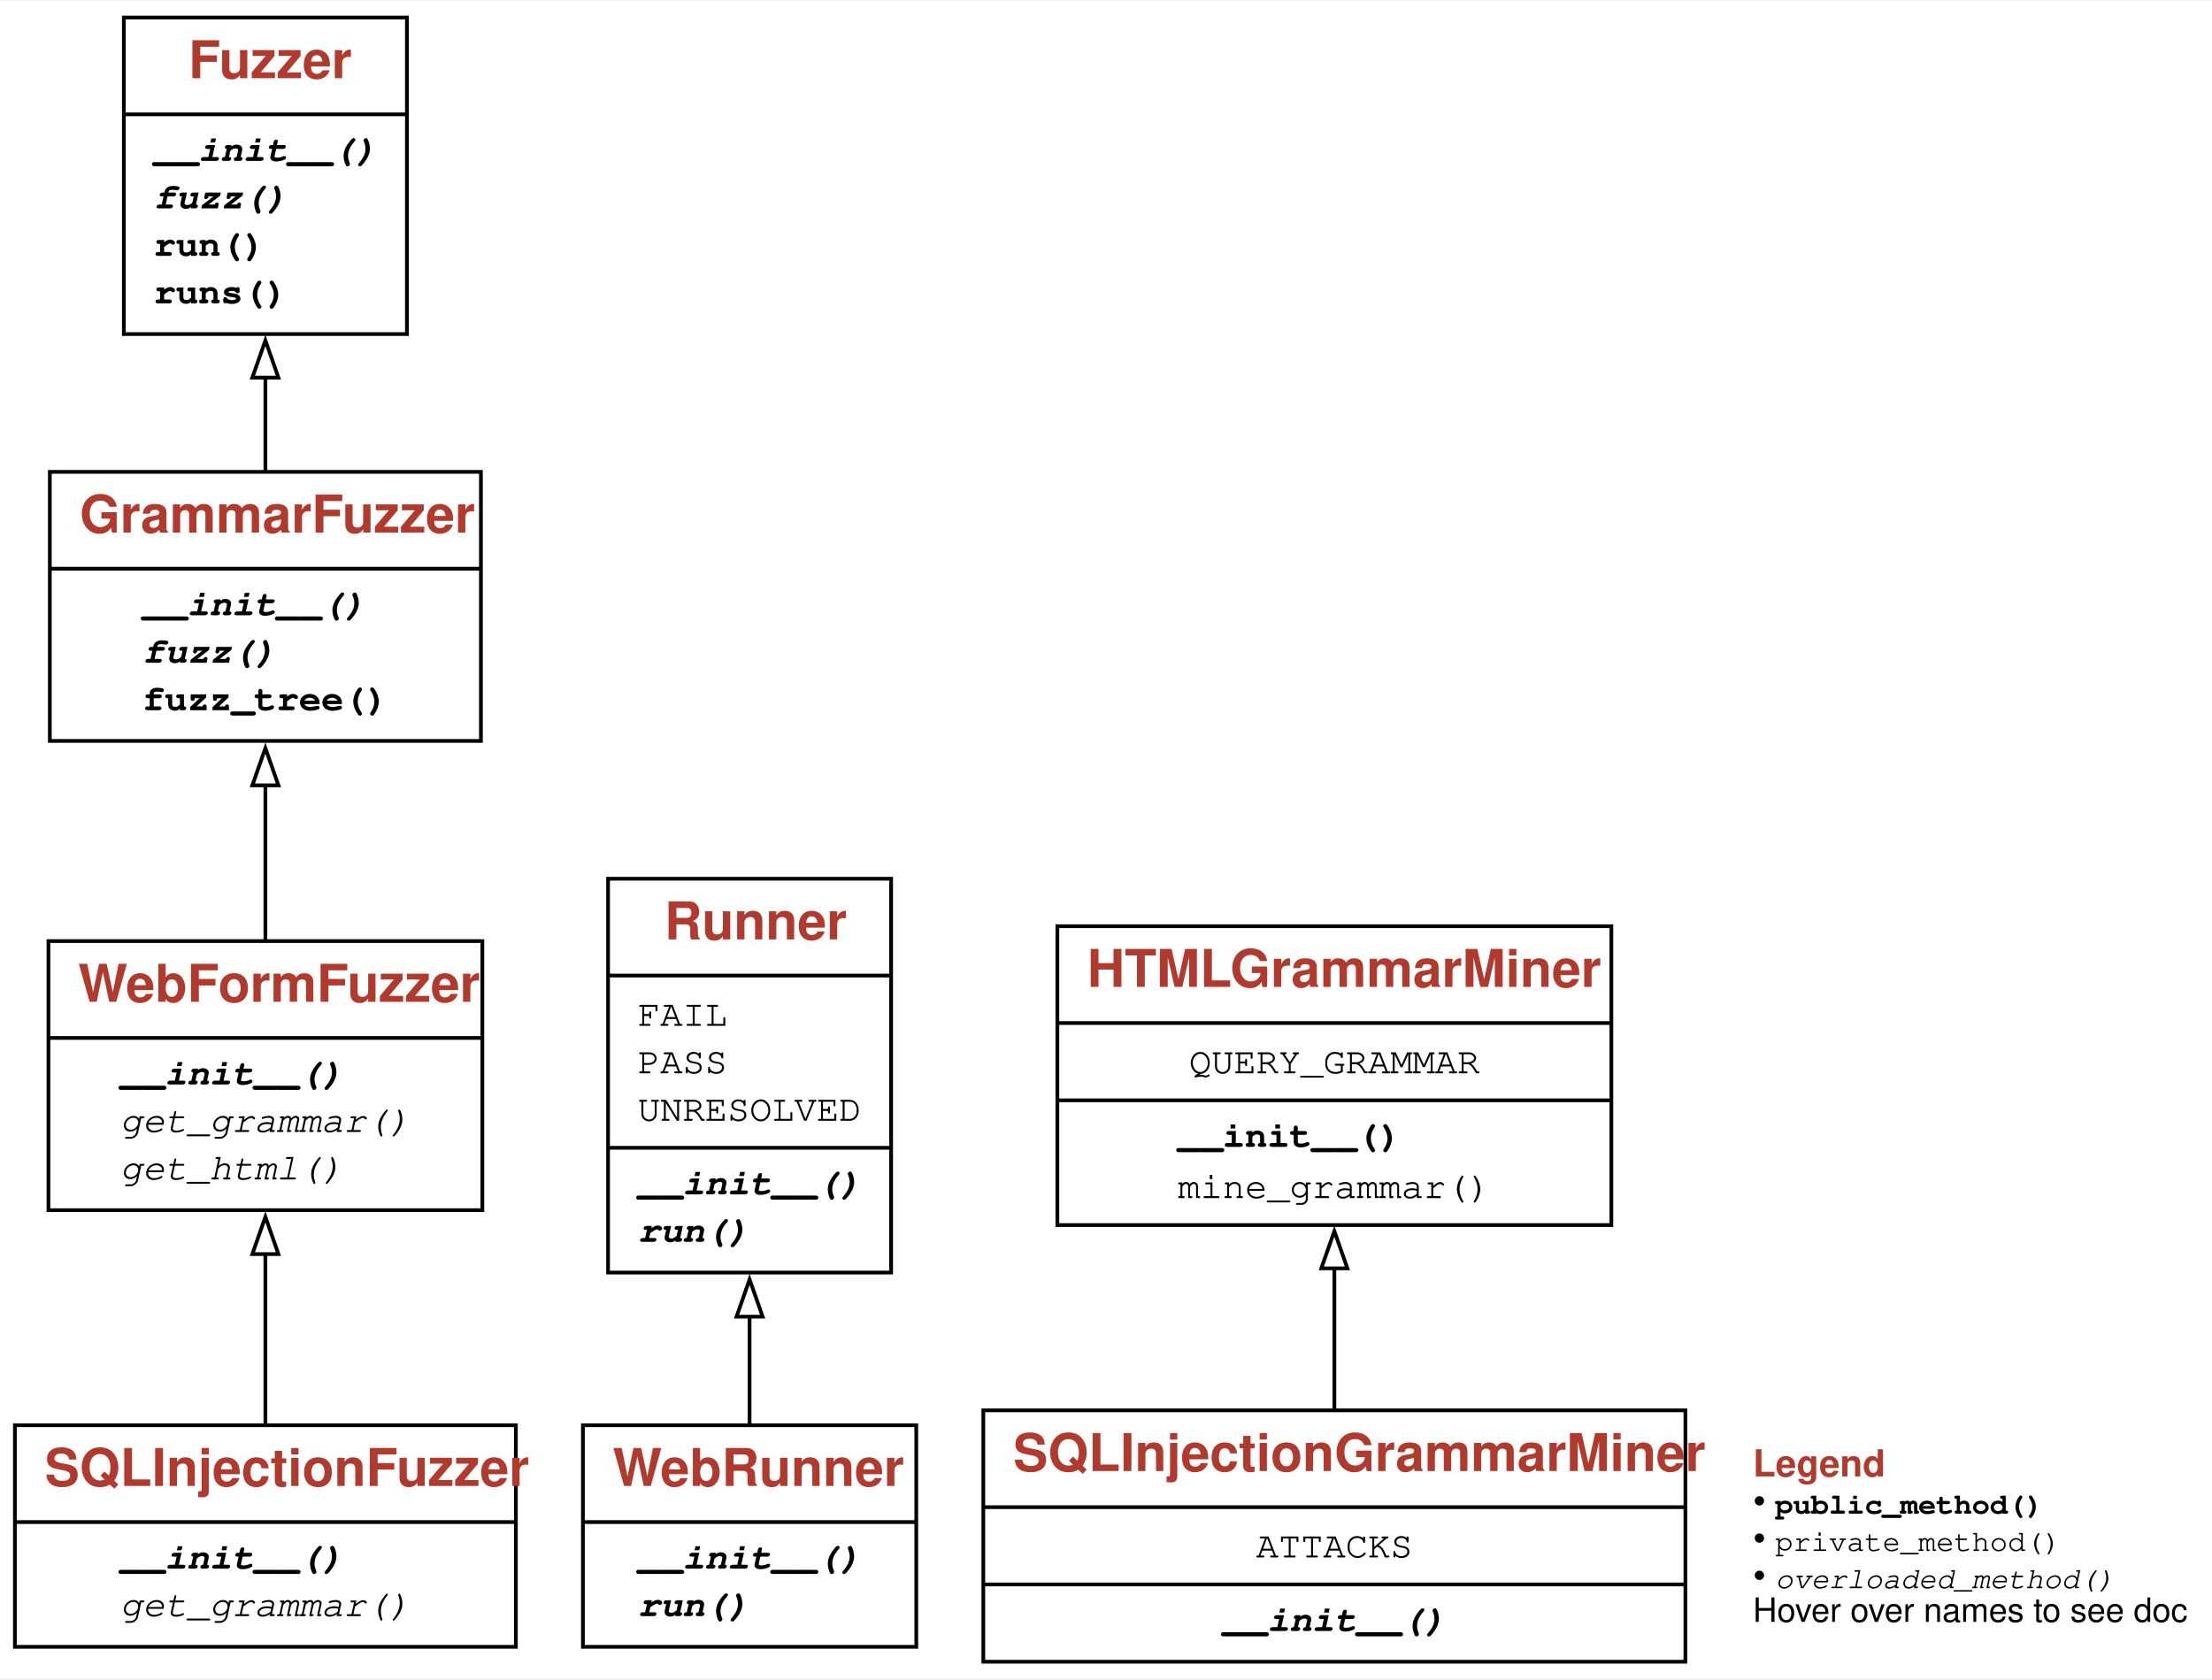
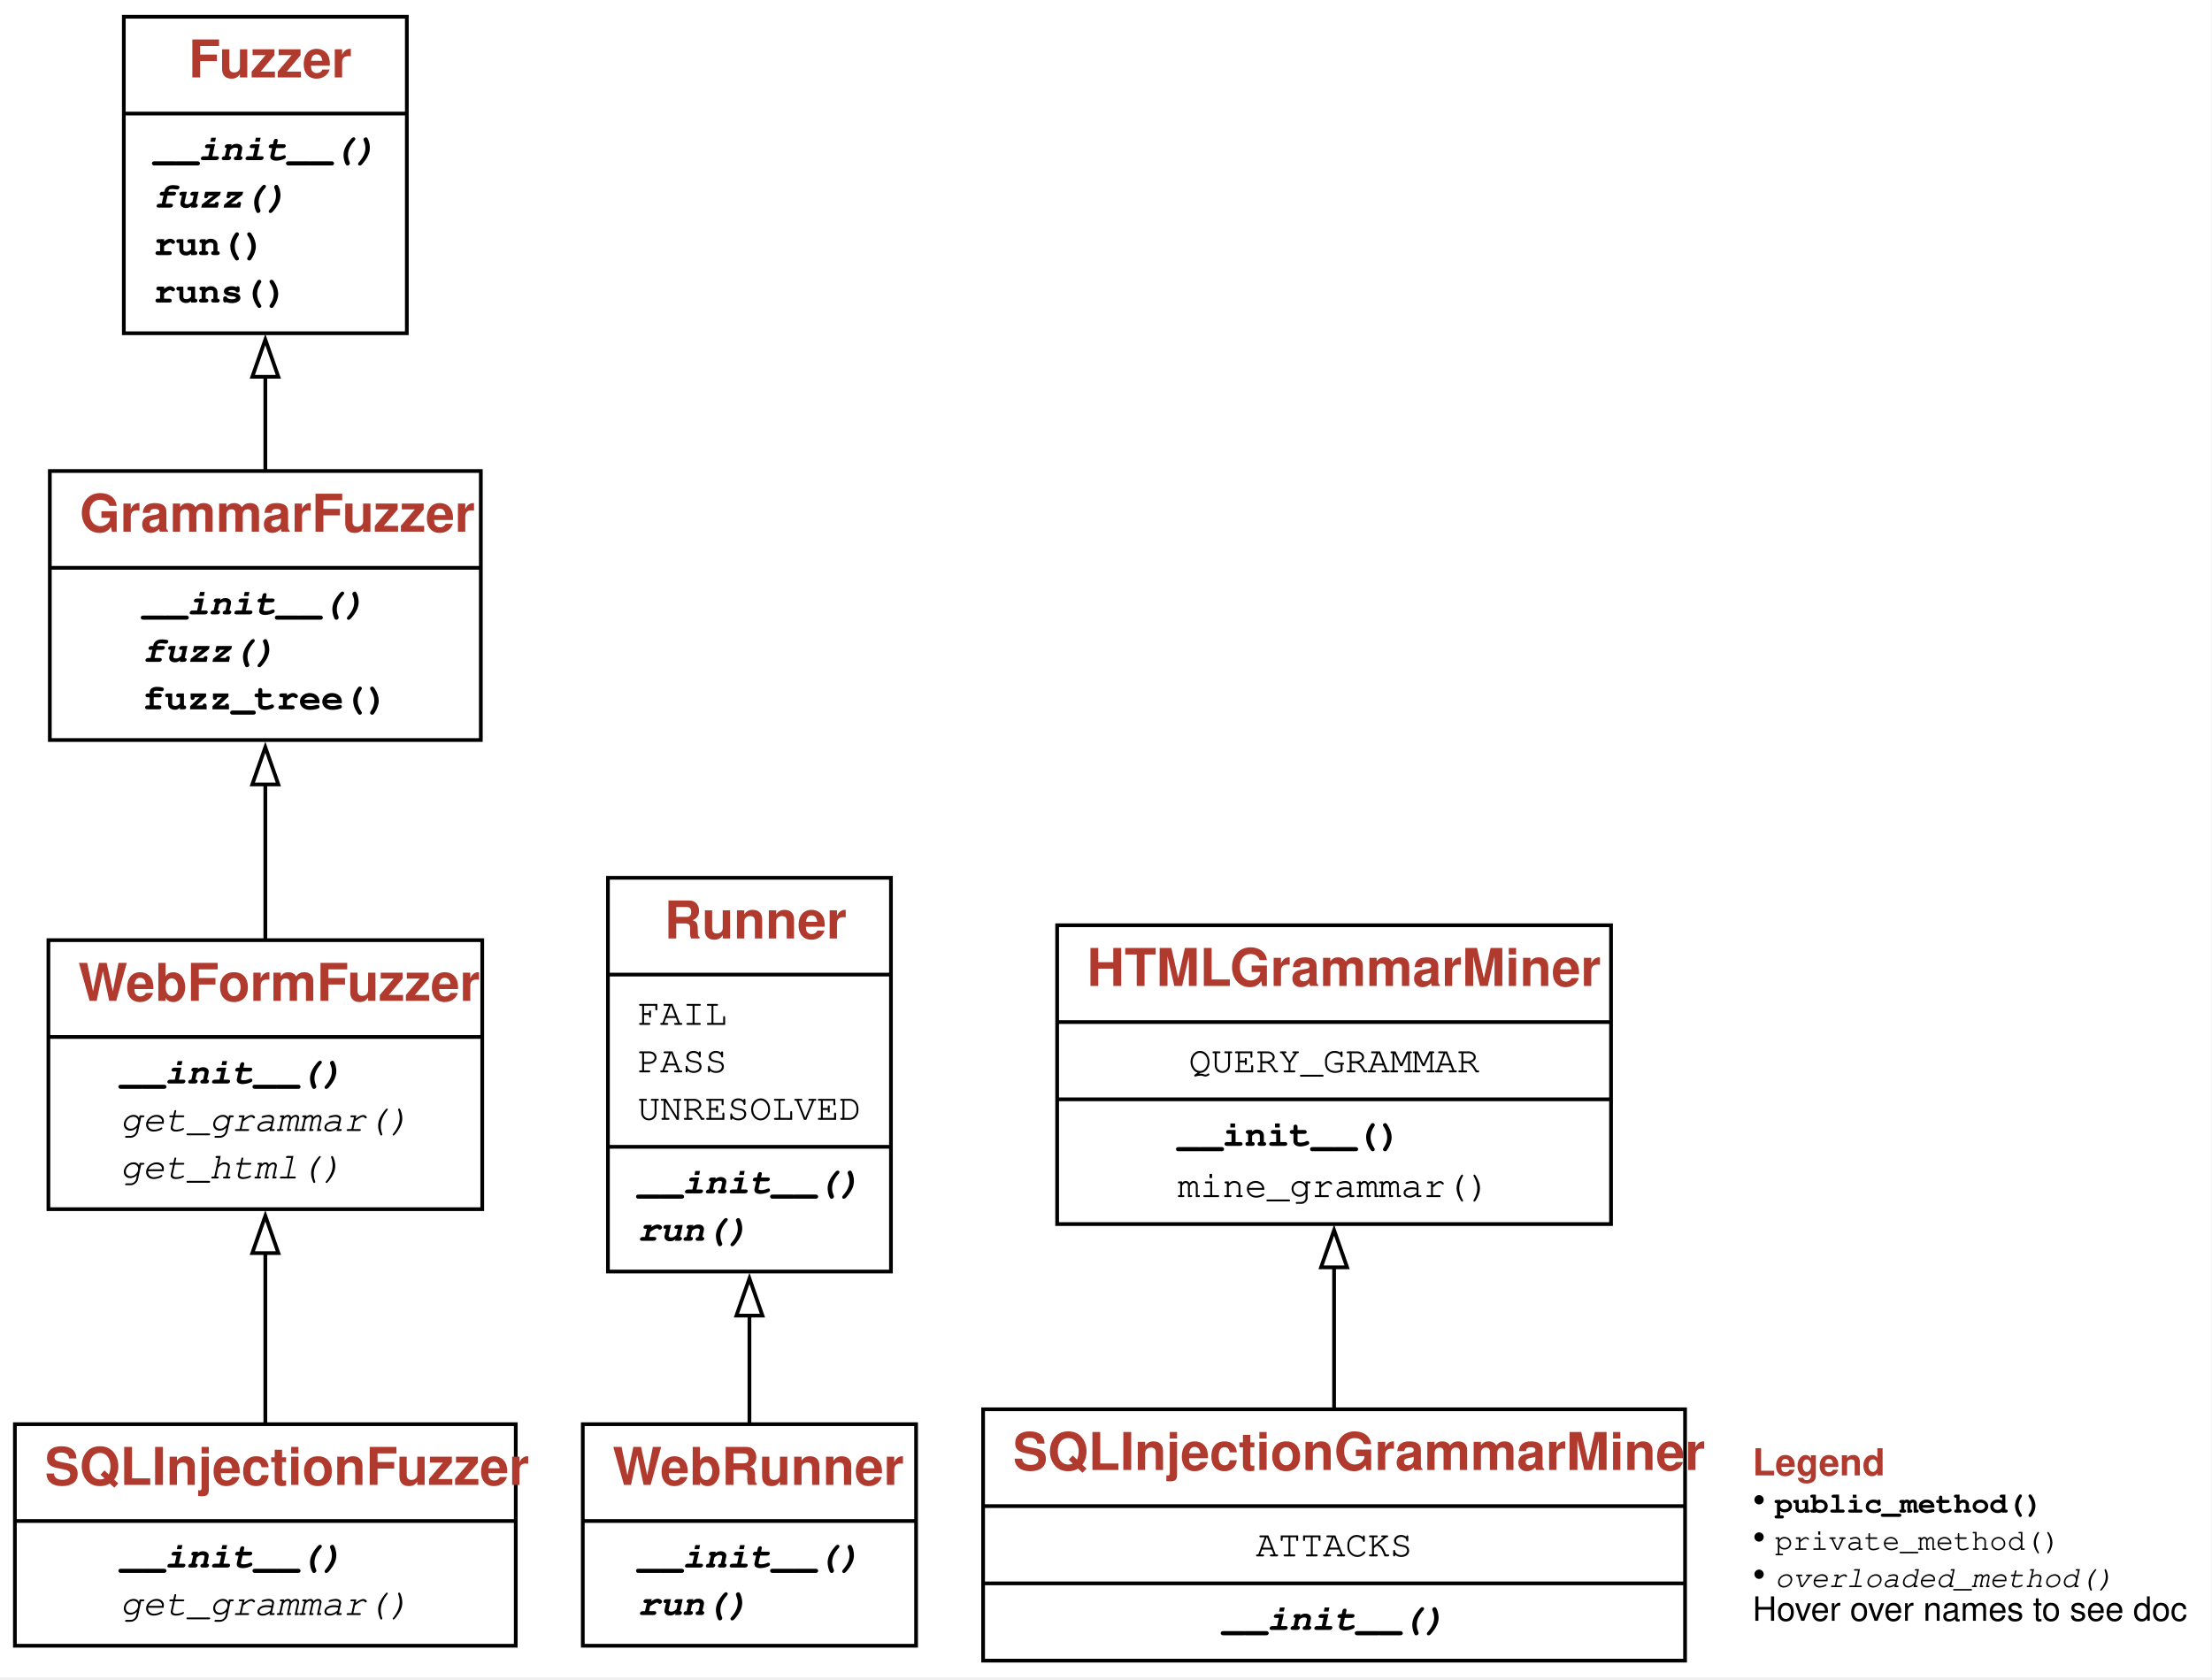
- <svg xmlns="http://www.w3.org/2000/svg" xmlns:xlink="http://www.w3.org/1999/xlink" width="594pt" height="451pt" viewBox="0.00 0.00 593.88 450.50">
+ <svg xmlns="http://www.w3.org/2000/svg" xmlns:xlink="http://www.w3.org/1999/xlink" width="594pt" height="451pt" viewBox="0.00 0.00 594.00 451.00">
  <g id="graph0" class="graph" transform="scale(1 1) rotate(0) translate(4 446.5)">
    <g id="a_graph0">
      <a xlink:title="WebFormFuzzer class hierarchy">
        <polygon fill="white" stroke="none" points="-4,4 -4,-446.5 589.88,-446.5 589.88,4 -4,4" />
      </a>
    </g>
    <g id="node1" class="node">
      <g id="a_node1">
        <a xlink:href="#" xlink:title="class WebFormFuzzer:&#10;A Fuzzer for Web forms">
          <polygon fill="none" stroke="black" points="9,-121.75 9,-194 125.5,-194 125.5,-121.75 9,-121.75" />
-           <text text-anchor="start" x="17" y="-177.7" font-family="Patua One, Helvetica, sans-serif" font-weight="bold" font-size="14.00" fill="#b03a2e">WebFormFuzzer</text>
+           <text xml:space="preserve" text-anchor="start" x="17" y="-177.7" font-family="Patua One, Helvetica, sans-serif" font-weight="bold" font-size="14.00" fill="#b03a2e">WebFormFuzzer</text>
          <polyline fill="none" stroke="black" points="9,-168 125.5,-168" />
          <g id="a_node1_0">
            <a xlink:href="#" xlink:title="WebFormFuzzer">
              <g id="a_node1_1">
                <a xlink:href="#" xlink:title="__init__(self, url: str, *, grammar_miner_class: Optional[type] = None, **grammar_fuzzer_options):&#10;Constructor.&#10;`url` - the URL of the Web form to fuzz.&#10;`grammar_miner_class` - the class of the grammar miner&#10;to use (default: `HTMLGrammarMiner`)&#10;Other keyword arguments are passed to the `GrammarFuzzer` constructor">
-                   <text text-anchor="start" x="28.25" y="-155.5" font-family="'Fira Mono', 'Source Code Pro', 'Courier', monospace" font-weight="bold" font-style="italic" font-size="10.00">__init__()</text>
+                   <text xml:space="preserve" text-anchor="start" x="28.25" y="-155.5" font-family="'Fira Mono', 'Source Code Pro', 'Courier', monospace" font-weight="bold" font-style="italic" font-size="10.00">__init__()</text>
                </a>
              </g>
              <g id="a_node1_2">
                <a xlink:href="#" xlink:title="get_grammar(self, html_text: str):&#10;Obtain the grammar for the given HTML `html_text`.&#10;To be overloaded in subclasses.">
-                   <text text-anchor="start" x="28.25" y="-142.75" font-family="'Fira Mono', 'Source Code Pro', 'Courier', monospace" font-style="italic" font-size="10.00">get_grammar()</text>
+                   <text xml:space="preserve" text-anchor="start" x="28.25" y="-142.75" font-family="'Fira Mono', 'Source Code Pro', 'Courier', monospace" font-style="italic" font-size="10.00">get_grammar()</text>
                </a>
              </g>
              <g id="a_node1_3">
                <a xlink:href="#" xlink:title="get_html(self, url: str):&#10;Retrieve the HTML text for the given URL `url`.&#10;To be overloaded in subclasses.">
-                   <text text-anchor="start" x="28.25" y="-130" font-family="'Fira Mono', 'Source Code Pro', 'Courier', monospace" font-style="italic" font-size="10.00">get_html()</text>
+                   <text xml:space="preserve" text-anchor="start" x="28.25" y="-130" font-family="'Fira Mono', 'Source Code Pro', 'Courier', monospace" font-style="italic" font-size="10.00">get_html()</text>
                </a>
              </g>
            </a>
          </g>
        </a>
      </g>
    </g>
    <g id="node2" class="node">
      <g id="a_node2">
        <a xlink:href="GrammarFuzzer.ipynb" xlink:title="class GrammarFuzzer:&#10;Produce strings from grammars efficiently, using derivation trees.">
          <polygon fill="none" stroke="black" points="9.38,-247.75 9.38,-320 125.12,-320 125.12,-247.75 9.38,-247.75" />
-           <text text-anchor="start" x="17.38" y="-303.7" font-family="Patua One, Helvetica, sans-serif" font-weight="bold" font-size="14.00" fill="#b03a2e">GrammarFuzzer</text>
+           <text xml:space="preserve" text-anchor="start" x="17.38" y="-303.7" font-family="Patua One, Helvetica, sans-serif" font-weight="bold" font-size="14.00" fill="#b03a2e">GrammarFuzzer</text>
          <polyline fill="none" stroke="black" points="9.38,-294 125.12,-294" />
          <g id="a_node2_4">
            <a xlink:href="#" xlink:title="GrammarFuzzer">
              <g id="a_node2_5">
                <a xlink:href="GrammarFuzzer.ipynb" xlink:title="__init__(self, grammar: Dict[str, List[Expansion]], start_symbol: str = '&lt;start&gt;', min_nonterminals: int = 0, max_nonterminals: int = 10, disp: bool = False, log: Union[bool, int] = False) -&gt; None:&#10;Produce strings from `grammar`, starting with `start_symbol`.&#10;If `min_nonterminals` or `max_nonterminals` is given, use them as limits&#10;for the number of nonterminals produced.&#10;If `disp` is set, display the intermediate derivation trees.&#10;If `log` is set, show intermediate steps as text on standard output.">
-                   <text text-anchor="start" x="34.25" y="-281.5" font-family="'Fira Mono', 'Source Code Pro', 'Courier', monospace" font-weight="bold" font-style="italic" font-size="10.00">__init__()</text>
+                   <text xml:space="preserve" text-anchor="start" x="34.25" y="-281.5" font-family="'Fira Mono', 'Source Code Pro', 'Courier', monospace" font-weight="bold" font-style="italic" font-size="10.00">__init__()</text>
                </a>
              </g>
              <g id="a_node2_6">
                <a xlink:href="GrammarFuzzer.ipynb" xlink:title="fuzz(self) -&gt; str:&#10;Produce a string from the grammar.">
-                   <text text-anchor="start" x="34.25" y="-268.75" font-family="'Fira Mono', 'Source Code Pro', 'Courier', monospace" font-weight="bold" font-style="italic" font-size="10.00">fuzz()</text>
+                   <text xml:space="preserve" text-anchor="start" x="34.25" y="-268.75" font-family="'Fira Mono', 'Source Code Pro', 'Courier', monospace" font-weight="bold" font-style="italic" font-size="10.00">fuzz()</text>
                </a>
              </g>
              <g id="a_node2_7">
                <a xlink:href="GrammarFuzzer.ipynb" xlink:title="fuzz_tree(self) -&gt; DerivationTree:&#10;Produce a derivation tree from the grammar.">
-                   <text text-anchor="start" x="34.25" y="-256" font-family="'Fira Mono', 'Source Code Pro', 'Courier', monospace" font-weight="bold" font-size="10.00">fuzz_tree()</text>
+                   <text xml:space="preserve" text-anchor="start" x="34.25" y="-256" font-family="'Fira Mono', 'Source Code Pro', 'Courier', monospace" font-weight="bold" font-size="10.00">fuzz_tree()</text>
                </a>
              </g>
            </a>
          </g>
        </a>
      </g>
    </g>
    <g id="edge1" class="edge">
      <path fill="none" stroke="black" d="M67.25,-194.41C67.25,-207.38 67.25,-222.25 67.25,-236.06" />
      <polygon fill="none" stroke="black" points="63.75,-235.82 67.25,-245.82 70.75,-235.82 63.75,-235.82" />
    </g>
    <g id="node3" class="node">
      <g id="a_node3">
        <a xlink:href="Fuzzer.ipynb" xlink:title="class Fuzzer:&#10;Base class for fuzzers.">
          <polygon fill="none" stroke="black" points="29.25,-357 29.25,-442 105.25,-442 105.25,-357 29.25,-357" />
-           <text text-anchor="start" x="46.62" y="-425.7" font-family="Patua One, Helvetica, sans-serif" font-weight="bold" font-size="14.00" fill="#b03a2e">Fuzzer</text>
+           <text xml:space="preserve" text-anchor="start" x="46.62" y="-425.7" font-family="Patua One, Helvetica, sans-serif" font-weight="bold" font-size="14.00" fill="#b03a2e">Fuzzer</text>
          <polyline fill="none" stroke="black" points="29.25,-416 105.25,-416" />
          <g id="a_node3_8">
            <a xlink:href="#" xlink:title="Fuzzer">
              <g id="a_node3_9">
                <a xlink:href="Fuzzer.ipynb" xlink:title="__init__(self) -&gt; None:&#10;Constructor">
-                   <text text-anchor="start" x="37.25" y="-403.5" font-family="'Fira Mono', 'Source Code Pro', 'Courier', monospace" font-weight="bold" font-style="italic" font-size="10.00">__init__()</text>
+                   <text xml:space="preserve" text-anchor="start" x="37.25" y="-403.5" font-family="'Fira Mono', 'Source Code Pro', 'Courier', monospace" font-weight="bold" font-style="italic" font-size="10.00">__init__()</text>
                </a>
              </g>
              <g id="a_node3_10">
                <a xlink:href="Fuzzer.ipynb" xlink:title="fuzz(self) -&gt; str:&#10;Return fuzz input">
-                   <text text-anchor="start" x="37.25" y="-390.75" font-family="'Fira Mono', 'Source Code Pro', 'Courier', monospace" font-weight="bold" font-style="italic" font-size="10.00">fuzz()</text>
+                   <text xml:space="preserve" text-anchor="start" x="37.25" y="-390.75" font-family="'Fira Mono', 'Source Code Pro', 'Courier', monospace" font-weight="bold" font-style="italic" font-size="10.00">fuzz()</text>
                </a>
              </g>
              <g id="a_node3_11">
                <a xlink:href="Fuzzer.ipynb" xlink:title="run(self, runner: Fuzzer.Runner = &lt;Fuzzer.Runner object&gt;) -&gt; Tuple[subprocess.CompletedProcess, str]:&#10;Run `runner` with fuzz input">
-                   <text text-anchor="start" x="37.25" y="-378" font-family="'Fira Mono', 'Source Code Pro', 'Courier', monospace" font-weight="bold" font-size="10.00">run()</text>
+                   <text xml:space="preserve" text-anchor="start" x="37.25" y="-378" font-family="'Fira Mono', 'Source Code Pro', 'Courier', monospace" font-weight="bold" font-size="10.00">run()</text>
                </a>
              </g>
              <g id="a_node3_12">
                <a xlink:href="Fuzzer.ipynb" xlink:title="runs(self, runner: Fuzzer.Runner = &lt;Fuzzer.PrintRunner object&gt;, trials: int = 10) -&gt; List[Tuple[subprocess.CompletedProcess, str]]:&#10;Run `runner` with fuzz input, `trials` times">
-                   <text text-anchor="start" x="37.25" y="-365.25" font-family="'Fira Mono', 'Source Code Pro', 'Courier', monospace" font-weight="bold" font-size="10.00">runs()</text>
+                   <text xml:space="preserve" text-anchor="start" x="37.25" y="-365.25" font-family="'Fira Mono', 'Source Code Pro', 'Courier', monospace" font-weight="bold" font-size="10.00">runs()</text>
                </a>
              </g>
            </a>
          </g>
        </a>
      </g>
    </g>
    <g id="edge2" class="edge">
      <path fill="none" stroke="black" d="M67.25,-320.2C67.25,-328.18 67.25,-336.81 67.25,-345.33" />
      <polygon fill="none" stroke="black" points="63.75,-345.3 67.25,-355.3 70.75,-345.3 63.75,-345.3" />
    </g>
    <g id="node4" class="node">
      <g id="a_node4">
        <a xlink:href="#" xlink:title="class SQLInjectionFuzzer:&#10;Simple demonstrator of a SQL Injection Fuzzer">
          <polygon fill="none" stroke="black" points="0,-4.5 0,-64 134.5,-64 134.5,-4.5 0,-4.5" />
-           <text text-anchor="start" x="8" y="-47.7" font-family="Patua One, Helvetica, sans-serif" font-weight="bold" font-size="14.00" fill="#b03a2e">SQLInjectionFuzzer</text>
+           <text xml:space="preserve" text-anchor="start" x="8" y="-47.7" font-family="Patua One, Helvetica, sans-serif" font-weight="bold" font-size="14.00" fill="#b03a2e">SQLInjectionFuzzer</text>
          <polyline fill="none" stroke="black" points="0,-38 134.5,-38" />
          <g id="a_node4_13">
            <a xlink:href="#" xlink:title="SQLInjectionFuzzer">
              <g id="a_node4_14">
                <a xlink:href="#" xlink:title="__init__(self, url: str, sql_payload: str = '', *, sql_injection_grammar_miner_class: Optional[type] = None, **kwargs):&#10;Constructor.&#10;`url` - the Web page (with a form) to retrieve&#10;`sql_payload` - the SQL command to execute&#10;`sql_injection_grammar_miner_class` - the miner to be used&#10;(default: SQLInjectionGrammarMiner)&#10;Other keyword arguments are passed to `WebFormFuzzer`.">
-                   <text text-anchor="start" x="28.25" y="-25.5" font-family="'Fira Mono', 'Source Code Pro', 'Courier', monospace" font-weight="bold" font-style="italic" font-size="10.00">__init__()</text>
+                   <text xml:space="preserve" text-anchor="start" x="28.25" y="-25.5" font-family="'Fira Mono', 'Source Code Pro', 'Courier', monospace" font-weight="bold" font-style="italic" font-size="10.00">__init__()</text>
                </a>
              </g>
              <g id="a_node4_15">
                <a xlink:href="#" xlink:title="get_grammar(self, html_text):&#10;Obtain a grammar with SQL injection commands">
-                   <text text-anchor="start" x="28.25" y="-12.75" font-family="'Fira Mono', 'Source Code Pro', 'Courier', monospace" font-style="italic" font-size="10.00">get_grammar()</text>
+                   <text xml:space="preserve" text-anchor="start" x="28.25" y="-12.75" font-family="'Fira Mono', 'Source Code Pro', 'Courier', monospace" font-style="italic" font-size="10.00">get_grammar()</text>
                </a>
              </g>
            </a>
          </g>
        </a>
      </g>
    </g>
    <g id="edge3" class="edge">
      <path fill="none" stroke="black" d="M67.25,-64.38C67.25,-78.05 67.25,-94.67 67.25,-110.04" />
      <polygon fill="none" stroke="black" points="63.75,-109.96 67.25,-119.96 70.75,-109.96 63.75,-109.96" />
    </g>
    <g id="node5" class="node">
      <g id="a_node5">
        <a xlink:href="#" xlink:title="class WebRunner:&#10;Runner for a Web server">
          <polygon fill="none" stroke="black" points="152.5,-4.5 152.5,-64 242,-64 242,-4.5 152.5,-4.5" />
-           <text text-anchor="start" x="160.5" y="-47.7" font-family="Patua One, Helvetica, sans-serif" font-weight="bold" font-size="14.00" fill="#b03a2e">WebRunner</text>
+           <text xml:space="preserve" text-anchor="start" x="160.5" y="-47.7" font-family="Patua One, Helvetica, sans-serif" font-weight="bold" font-size="14.00" fill="#b03a2e">WebRunner</text>
          <polyline fill="none" stroke="black" points="152.5,-38 242,-38" />
          <g id="a_node5_16">
            <a xlink:href="#" xlink:title="WebRunner">
              <g id="a_node5_17">
                <a xlink:href="#" xlink:title="__init__(self, base_url: Optional[str] = None):&#10;Initialize">
-                   <text text-anchor="start" x="167.25" y="-25.5" font-family="'Fira Mono', 'Source Code Pro', 'Courier', monospace" font-weight="bold" font-style="italic" font-size="10.00">__init__()</text>
+                   <text xml:space="preserve" text-anchor="start" x="167.25" y="-25.5" font-family="'Fira Mono', 'Source Code Pro', 'Courier', monospace" font-weight="bold" font-style="italic" font-size="10.00">__init__()</text>
                </a>
              </g>
              <g id="a_node5_18">
                <a xlink:href="#" xlink:title="run(self, url: str) -&gt; Tuple[str, str]:&#10;Run the runner with the given input">
-                   <text text-anchor="start" x="167.25" y="-12.75" font-family="'Fira Mono', 'Source Code Pro', 'Courier', monospace" font-weight="bold" font-style="italic" font-size="10.00">run()</text>
+                   <text xml:space="preserve" text-anchor="start" x="167.25" y="-12.75" font-family="'Fira Mono', 'Source Code Pro', 'Courier', monospace" font-weight="bold" font-style="italic" font-size="10.00">run()</text>
                </a>
              </g>
            </a>
          </g>
        </a>
      </g>
    </g>
    <g id="node6" class="node">
      <g id="a_node6">
        <a xlink:href="Fuzzer.ipynb" xlink:title="class Runner:&#10;Base class for testing inputs.">
          <polygon fill="none" stroke="black" points="159.25,-105 159.25,-210.75 235.25,-210.75 235.25,-105 159.25,-105" />
-           <text text-anchor="start" x="174.38" y="-194.45" font-family="Patua One, Helvetica, sans-serif" font-weight="bold" font-size="14.00" fill="#b03a2e">Runner</text>
+           <text xml:space="preserve" text-anchor="start" x="174.38" y="-194.45" font-family="Patua One, Helvetica, sans-serif" font-weight="bold" font-size="14.00" fill="#b03a2e">Runner</text>
          <polyline fill="none" stroke="black" points="159.25,-184.75 235.25,-184.75" />
          <g id="a_node6_19">
            <a xlink:href="#" xlink:title="Runner">
              <g id="a_node6_20">
                <a xlink:href="Fuzzer.ipynb" xlink:title="FAIL = 'FAIL'">
-                   <text text-anchor="start" x="167.25" y="-171.25" font-family="'Fira Mono', 'Source Code Pro', 'Courier', monospace" font-size="10.00">FAIL</text>
+                   <text xml:space="preserve" text-anchor="start" x="167.25" y="-171.25" font-family="'Fira Mono', 'Source Code Pro', 'Courier', monospace" font-size="10.00">FAIL</text>
                </a>
              </g>
              <g id="a_node6_21">
                <a xlink:href="Fuzzer.ipynb" xlink:title="PASS = 'PASS'">
-                   <text text-anchor="start" x="167.25" y="-158.5" font-family="'Fira Mono', 'Source Code Pro', 'Courier', monospace" font-size="10.00">PASS</text>
+                   <text xml:space="preserve" text-anchor="start" x="167.25" y="-158.5" font-family="'Fira Mono', 'Source Code Pro', 'Courier', monospace" font-size="10.00">PASS</text>
                </a>
              </g>
              <g id="a_node6_22">
                <a xlink:href="Fuzzer.ipynb" xlink:title="UNRESOLVED = 'UNRESOLVED'">
-                   <text text-anchor="start" x="167.25" y="-145.75" font-family="'Fira Mono', 'Source Code Pro', 'Courier', monospace" font-size="10.00">UNRESOLVED</text>
+                   <text xml:space="preserve" text-anchor="start" x="167.25" y="-145.75" font-family="'Fira Mono', 'Source Code Pro', 'Courier', monospace" font-size="10.00">UNRESOLVED</text>
                </a>
              </g>
            </a>
          </g>
          <polyline fill="none" stroke="black" points="159.25,-138.5 235.25,-138.5" />
          <g id="a_node6_23">
            <a xlink:href="#" xlink:title="Runner">
              <g id="a_node6_24">
                <a xlink:href="Fuzzer.ipynb" xlink:title="__init__(self) -&gt; None:&#10;Initialize">
-                   <text text-anchor="start" x="167.25" y="-126" font-family="'Fira Mono', 'Source Code Pro', 'Courier', monospace" font-weight="bold" font-style="italic" font-size="10.00">__init__()</text>
+                   <text xml:space="preserve" text-anchor="start" x="167.25" y="-126" font-family="'Fira Mono', 'Source Code Pro', 'Courier', monospace" font-weight="bold" font-style="italic" font-size="10.00">__init__()</text>
                </a>
              </g>
              <g id="a_node6_25">
                <a xlink:href="Fuzzer.ipynb" xlink:title="run(self, inp: str) -&gt; Any:&#10;Run the runner with the given input">
-                   <text text-anchor="start" x="167.25" y="-113.25" font-family="'Fira Mono', 'Source Code Pro', 'Courier', monospace" font-weight="bold" font-style="italic" font-size="10.00">run()</text>
+                   <text xml:space="preserve" text-anchor="start" x="167.25" y="-113.25" font-family="'Fira Mono', 'Source Code Pro', 'Courier', monospace" font-weight="bold" font-style="italic" font-size="10.00">run()</text>
                </a>
              </g>
            </a>
          </g>
        </a>
      </g>
    </g>
    <g id="edge4" class="edge">
      <path fill="none" stroke="black" d="M197.25,-64.38C197.25,-73.16 197.25,-83.17 197.25,-93.28" />
      <polygon fill="none" stroke="black" points="193.75,-93.16 197.25,-103.16 200.75,-93.16 193.75,-93.16" />
    </g>
    <g id="node7" class="node">
      <g id="a_node7">
        <a xlink:href="#" xlink:title="class HTMLGrammarMiner:&#10;Mine a grammar from a HTML form">
          <polygon fill="none" stroke="black" points="279.88,-117.75 279.88,-198 428.62,-198 428.62,-117.75 279.88,-117.75" />
-           <text text-anchor="start" x="287.88" y="-181.7" font-family="Patua One, Helvetica, sans-serif" font-weight="bold" font-size="14.00" fill="#b03a2e">HTMLGrammarMiner</text>
+           <text xml:space="preserve" text-anchor="start" x="287.88" y="-181.7" font-family="Patua One, Helvetica, sans-serif" font-weight="bold" font-size="14.00" fill="#b03a2e">HTMLGrammarMiner</text>
          <polyline fill="none" stroke="black" points="279.88,-172 428.62,-172" />
          <g id="a_node7_26">
            <a xlink:href="#" xlink:title="HTMLGrammarMiner">
              <g id="a_node7_27">
                <a xlink:href="#" xlink:title="QUERY_GRAMMAR = {'&lt;start&gt;': ['&lt;action&gt;?&lt;query&gt;'], '&lt;string&gt;': ['&lt;letter&gt;', '&lt;letter&gt;&lt;string&gt;'], '&lt;letter&gt;': ['&lt;plus&gt;', '&lt;percent&gt;', '&lt;other&gt;'], '&lt;plus&gt;': ['+'], '&lt;percent&gt;': ['%&lt;hexdigit-1&gt;&lt;hexdigit&gt;'], '&lt;hexdigit&gt;': ['0', '1', '2', '3', '4', '5', '6', '7', '8', '9', 'a', 'b', 'c', 'd', 'e', 'f'], '&lt;other&gt;': ['0', '1', '2', '3', '4', '5', 'a', 'b', 'c', 'd', 'e', '-', '_'], '&lt;text&gt;': ['&lt;string&gt;'], '&lt;number&gt;': ['&lt;digits&gt;'], '&lt;digits&gt;': ['&lt;digit&gt;', '&lt;digits&gt;&lt;digit&gt;'], '&lt;digit&gt;': ['0', '1', '2', '3', '4', '5', '6', '7', '8', '9'], '&lt;checkbox&gt;': ['&lt;_checkbox&gt;'], '&lt;_checkbox&gt;': ['on', 'off'], '&lt;email&gt;': ['&lt;_email&gt;'], '&lt;_email&gt;': ['&lt;string&gt;%40&lt;string&gt;'], '&lt;password&gt;': ['&lt;_password&gt;'], '&lt;_password&gt;': ['abcABC.123'], '&lt;hexdigit-1&gt;': ['3', '4', '5', '6', '7'], '&lt;submit&gt;': ['']}">
-                   <text text-anchor="start" x="315.25" y="-158.5" font-family="'Fira Mono', 'Source Code Pro', 'Courier', monospace" font-size="10.00">QUERY_GRAMMAR</text>
+                   <text xml:space="preserve" text-anchor="start" x="315.25" y="-158.5" font-family="'Fira Mono', 'Source Code Pro', 'Courier', monospace" font-size="10.00">QUERY_GRAMMAR</text>
                </a>
              </g>
            </a>
          </g>
          <polyline fill="none" stroke="black" points="279.88,-151.25 428.62,-151.25" />
          <g id="a_node7_28">
            <a xlink:href="#" xlink:title="HTMLGrammarMiner">
              <g id="a_node7_29">
                <a xlink:href="#" xlink:title="__init__(self, html_text: str) -&gt; None:&#10;Constructor. `html_text` is the HTML string to parse.">
-                   <text text-anchor="start" x="312.25" y="-138.75" font-family="'Fira Mono', 'Source Code Pro', 'Courier', monospace" font-weight="bold" font-size="10.00">__init__()</text>
+                   <text xml:space="preserve" text-anchor="start" x="312.25" y="-138.75" font-family="'Fira Mono', 'Source Code Pro', 'Courier', monospace" font-weight="bold" font-size="10.00">__init__()</text>
                </a>
              </g>
              <g id="a_node7_30">
                <a xlink:href="#" xlink:title="mine_grammar(self) -&gt; Dict[str, List[Expansion]]:&#10;Extract a grammar from the given HTML text">
-                   <text text-anchor="start" x="312.25" y="-125" font-family="'Fira Mono', 'Source Code Pro', 'Courier', monospace" font-size="10.00">mine_grammar()</text>
+                   <text xml:space="preserve" text-anchor="start" x="312.25" y="-125" font-family="'Fira Mono', 'Source Code Pro', 'Courier', monospace" font-size="10.00">mine_grammar()</text>
                </a>
              </g>
            </a>
          </g>
        </a>
      </g>
    </g>
    <g id="node8" class="node">
      <g id="a_node8">
        <a xlink:href="#" xlink:title="class SQLInjectionGrammarMiner:&#10;Demonstration of an automatic SQL Injection attack grammar miner">
          <polygon fill="none" stroke="black" points="260,-0.5 260,-68 448.5,-68 448.5,-0.5 260,-0.5" />
-           <text text-anchor="start" x="268" y="-51.7" font-family="Patua One, Helvetica, sans-serif" font-weight="bold" font-size="14.00" fill="#b03a2e">SQLInjectionGrammarMiner</text>
+           <text xml:space="preserve" text-anchor="start" x="268" y="-51.7" font-family="Patua One, Helvetica, sans-serif" font-weight="bold" font-size="14.00" fill="#b03a2e">SQLInjectionGrammarMiner</text>
          <polyline fill="none" stroke="black" points="260,-42 448.5,-42" />
          <g id="a_node8_31">
            <a xlink:href="#" xlink:title="SQLInjectionGrammarMiner">
              <g id="a_node8_32">
                <a xlink:href="#" xlink:title="ATTACKS = [&quot;&lt;string&gt;' &lt;sql-values&gt;); &lt;sql-payload&gt;; &lt;sql-comment&gt;&quot;, &quot;&lt;string&gt;' &lt;sql-comment&gt;&quot;, &quot;' OR 1=1&lt;sql-comment&gt;'&quot;, '&lt;number&gt; OR 1=1']">
-                   <text text-anchor="start" x="333.25" y="-28.5" font-family="'Fira Mono', 'Source Code Pro', 'Courier', monospace" font-size="10.00">ATTACKS</text>
+                   <text xml:space="preserve" text-anchor="start" x="333.25" y="-28.5" font-family="'Fira Mono', 'Source Code Pro', 'Courier', monospace" font-size="10.00">ATTACKS</text>
                </a>
              </g>
            </a>
          </g>
          <polyline fill="none" stroke="black" points="260,-21.25 448.5,-21.25" />
          <g id="a_node8_33">
            <a xlink:href="#" xlink:title="SQLInjectionGrammarMiner">
              <g id="a_node8_34">
                <a xlink:href="#" xlink:title="__init__(self, html_text: str, sql_payload: str):&#10;Constructor.&#10;`html_text` - the HTML form to be attacked&#10;`sql_payload` - the SQL command to be executed">
-                   <text text-anchor="start" x="324.25" y="-8.75" font-family="'Fira Mono', 'Source Code Pro', 'Courier', monospace" font-weight="bold" font-style="italic" font-size="10.00">__init__()</text>
+                   <text xml:space="preserve" text-anchor="start" x="324.25" y="-8.75" font-family="'Fira Mono', 'Source Code Pro', 'Courier', monospace" font-weight="bold" font-style="italic" font-size="10.00">__init__()</text>
                </a>
              </g>
            </a>
          </g>
        </a>
      </g>
    </g>
    <g id="edge5" class="edge">
      <path fill="none" stroke="black" d="M354.25,-68.48C354.25,-80.12 354.25,-93.46 354.25,-106.19" />
      <polygon fill="none" stroke="black" points="350.75,-106.13 354.25,-116.13 357.75,-106.13 350.75,-106.13" />
    </g>
    <g id="node9" class="node">
-       <text text-anchor="start" x="466.62" y="-50.25" font-family="Patua One, Helvetica, sans-serif" font-weight="bold" font-size="10.00" fill="#b03a2e">Legend</text>
-       <text text-anchor="start" x="466.62" y="-40.25" font-family="Patua One, Helvetica, sans-serif" font-size="10.00">• </text>
-       <text text-anchor="start" x="472.62" y="-40.25" font-family="'Fira Mono', 'Source Code Pro', 'Courier', monospace" font-weight="bold" font-size="8.00">public_method()</text>
-       <text text-anchor="start" x="466.62" y="-30.25" font-family="Patua One, Helvetica, sans-serif" font-size="10.00">• </text>
-       <text text-anchor="start" x="472.62" y="-30.25" font-family="'Fira Mono', 'Source Code Pro', 'Courier', monospace" font-size="8.00">private_method()</text>
-       <text text-anchor="start" x="466.62" y="-20.25" font-family="Patua One, Helvetica, sans-serif" font-size="10.00">• </text>
-       <text text-anchor="start" x="472.62" y="-20.25" font-family="'Fira Mono', 'Source Code Pro', 'Courier', monospace" font-style="italic" font-size="8.00">overloaded_method()</text>
-       <text text-anchor="start" x="466.62" y="-11.2" font-family="Helvetica,sans-Serif" font-size="9.00">Hover over names to see doc</text>
+       <text xml:space="preserve" text-anchor="start" x="466.62" y="-50.25" font-family="Patua One, Helvetica, sans-serif" font-weight="bold" font-size="10.00" fill="#b03a2e">Legend</text>
+       <text xml:space="preserve" text-anchor="start" x="466.62" y="-40.25" font-family="Patua One, Helvetica, sans-serif" font-size="10.00">• </text>
+       <text xml:space="preserve" text-anchor="start" x="472.62" y="-40.25" font-family="'Fira Mono', 'Source Code Pro', 'Courier', monospace" font-weight="bold" font-size="8.00">public_method()</text>
+       <text xml:space="preserve" text-anchor="start" x="466.62" y="-30.25" font-family="Patua One, Helvetica, sans-serif" font-size="10.00">• </text>
+       <text xml:space="preserve" text-anchor="start" x="472.62" y="-30.25" font-family="'Fira Mono', 'Source Code Pro', 'Courier', monospace" font-size="8.00">private_method()</text>
+       <text xml:space="preserve" text-anchor="start" x="466.62" y="-20.25" font-family="Patua One, Helvetica, sans-serif" font-size="10.00">• </text>
+       <text xml:space="preserve" text-anchor="start" x="472.62" y="-20.25" font-family="'Fira Mono', 'Source Code Pro', 'Courier', monospace" font-style="italic" font-size="8.00">overloaded_method()</text>
+       <text xml:space="preserve" text-anchor="start" x="466.62" y="-11.2" font-family="Helvetica,sans-Serif" font-size="9.00">Hover over names to see doc</text>
    </g>
  </g>
</svg>
